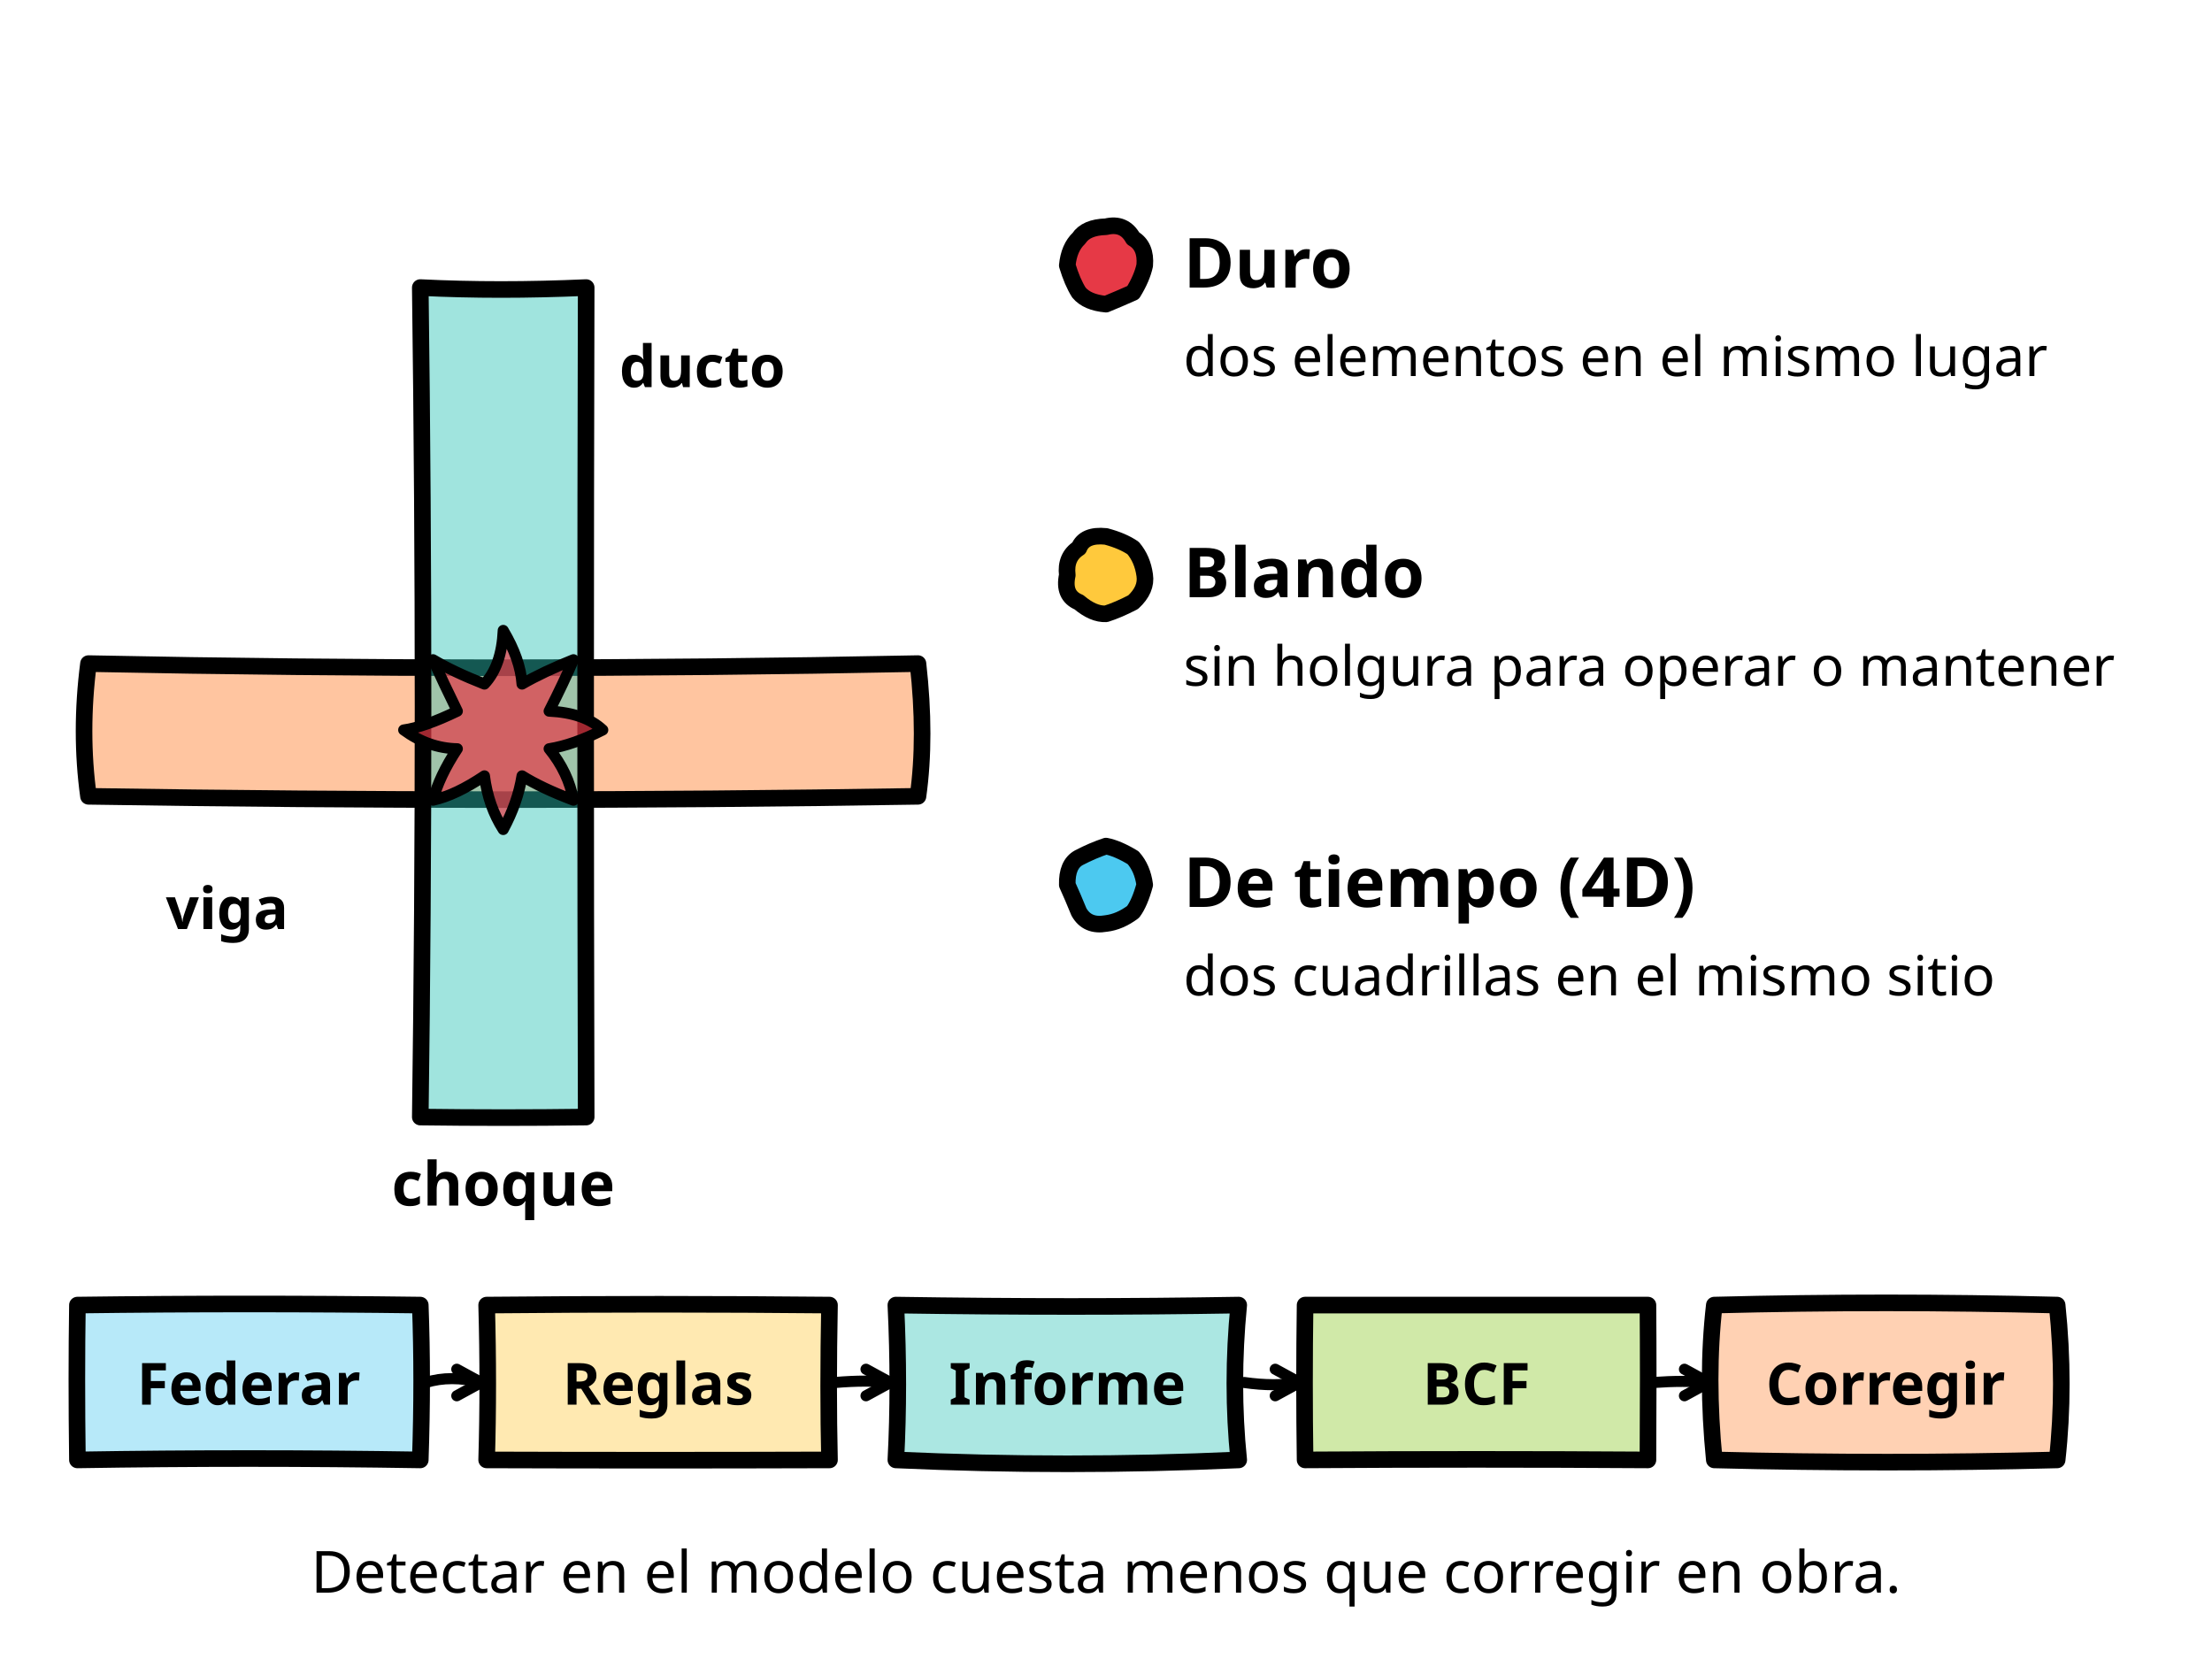
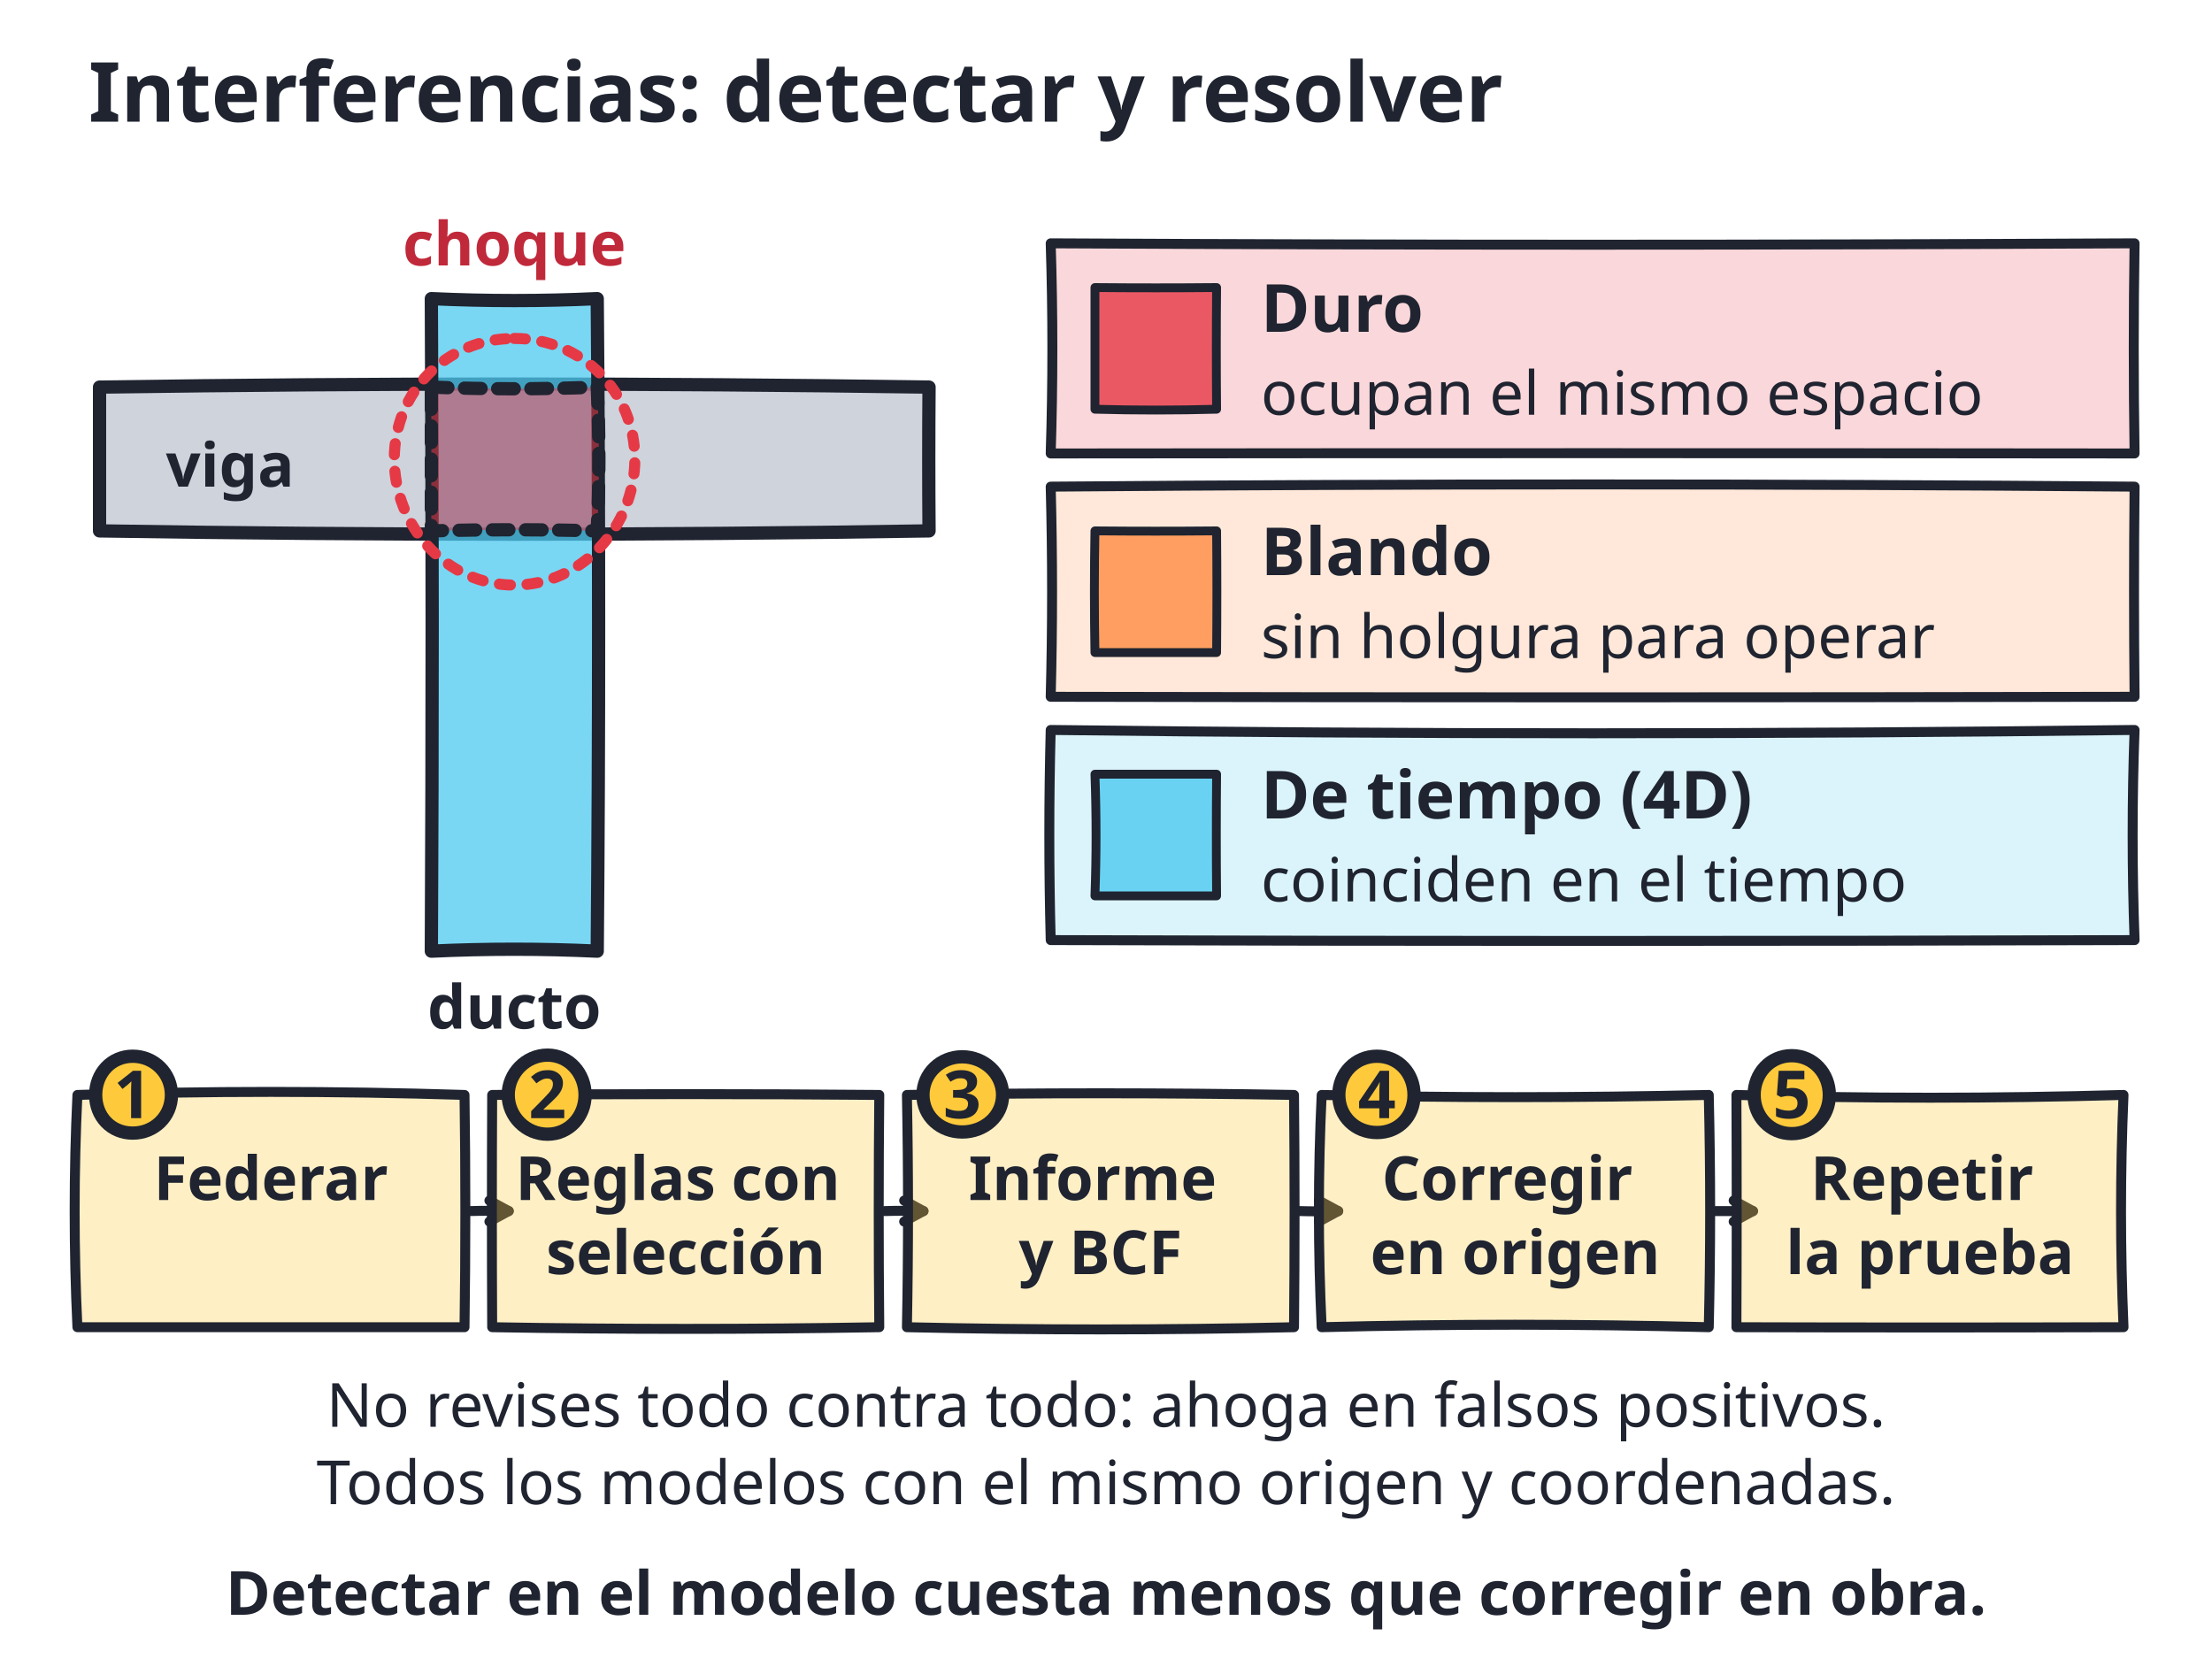
- <svg xmlns="http://www.w3.org/2000/svg" viewBox="0 0 400 300" role="img" aria-labelledby="t">
-   <g fill="none" stroke="currentColor" stroke-width="3" stroke-linecap="round" stroke-linejoin="round">
-     <path d="M16 120Q90.5 121.5 166 120Q167.5 133.3 166 144Q91.9 145.2 16 144Q14.4 132.4 16 120Z" fill="#FF8C42" fill-opacity="0.5" />
-     <path d="M76 52Q90.2 52.7 106 52Q105.8 127.2 106 202Q91.1 202.2 76 202Q77 128.5 76 52Z" fill="#2EC4B6" fill-opacity="0.45" />
-     <path d="M109 132Q103.7 134.7 99.3 135.4Q102.8 139.7 103.7 144.7Q97.9 142.5 94.4 140.3Q93.6 145.2 91 150Q88.3 145.8 87.6 140.3Q82.4 143.8 78.3 144.7Q79.4 140.4 82.7 135.4Q77.5 135.3 73 132Q76.7 131.5 82.7 128.6Q80.2 123.5 78.3 119.3Q82 121.5 87.6 123.7Q90.7 120.4 91 114Q94.1 119.2 94.4 123.7Q98.2 121.5 103.7 119.3Q102 123.3 99.3 128.6Q105.7 128.9 109 132Z" fill="#E63946" fill-opacity="0.7" stroke-width="2" />
-     <path d="M207 48Q206.5 50.3 204.9 52.9Q202.2 54.1 200 55Q196.6 54.7 195.1 52.9Q193.9 51 193 48Q193.3 44.8 195.1 43.1Q196.4 41.1 200 41Q203.3 40.2 204.9 43.1Q207.3 44.5 207 48Z" fill="#E63946" />
-     <path d="M207 104Q207.4 106.6 204.9 108.9Q202.2 110.3 200 111Q197.7 111.1 195.1 108.9Q192.2 107.7 193 104Q192.6 100.7 195.1 99.1Q196.1 96.6 200 97Q203 97.8 204.9 99.1Q206.6 101.1 207 104Z" fill="#FFC93C" />
-     <path d="M207 160Q206.1 163.3 204.9 164.9Q202.5 166.7 200 167Q196.6 167.6 195.1 164.9Q194 162.2 193 160Q192.9 156.3 195.1 155.1Q197.6 153.8 200 153Q202.1 153.4 204.9 155.1Q206.6 157 207 160Z" fill="#4CC9F0" />
-     <path d="M14 236Q45.2 235.6 76 236Q76.5 249.4 76 264Q45 263.5 14 264Q13.8 248.9 14 236Z" fill="#4CC9F0" fill-opacity="0.4" />
-     <path d="M77 250Q81.5 248.6 87 250" stroke-width="2" />
-     <path d="M87 250L82.6 252.4" stroke-width="2" />
-     <path d="M87 250L82.6 247.6" stroke-width="2" />
-     <path d="M88 236Q119.4 235.7 150 236Q149.7 251.3 150 264Q117.9 264.1 88 264Q88.4 250.4 88 236Z" fill="#FFC93C" fill-opacity="0.4" />
-     <path d="M151 250Q156.9 249.5 161 250" stroke-width="2" />
-     <path d="M161 250L156.6 252.4" stroke-width="2" />
-     <path d="M161 250L156.6 247.6" stroke-width="2" />
-     <path d="M162 236Q194.4 236.5 224 236Q222.6 250.3 224 264Q193.1 265.4 162 264Q162.7 250.6 162 236Z" fill="#2EC4B6" fill-opacity="0.4" />
-     <path d="M225 250Q230.6 250.8 235 250" stroke-width="2" />
-     <path d="M235 250L230.6 252.4" stroke-width="2" />
-     <path d="M235 250L230.6 247.6" stroke-width="2" />
-     <path d="M236 236Q266.8 236 298 236Q298.1 248.5 298 264Q267 263.8 236 264Q235.8 250.2 236 236Z" fill="#8AC926" fill-opacity="0.4" />
-     <path d="M299 250Q304.5 249.6 309 250" stroke-width="2" />
-     <path d="M309 250L304.6 252.4" stroke-width="2" />
-     <path d="M309 250L304.6 247.6" stroke-width="2" />
-     <path d="M310 236Q341.2 235.2 372 236Q373.5 250.5 372 264Q341.6 264.8 310 264Q308.5 249 310 236Z" fill="#FF8C42" fill-opacity="0.4" />
+ <svg xmlns="http://www.w3.org/2000/svg" viewBox="0 0 400 300" role="img" aria-labelledby="t d">
+   <g stroke-linecap="round" stroke-linejoin="round">
+     <path d="M18 70Q93 68.9 168 70Q167.9 83 168 96Q93 97.2 18 96Q18 83 18 70Z" fill="#C9CED8" fill-opacity="0.9" stroke="#1F2430" stroke-width="2.4" />
+     <path d="M78 54Q93 54.7 108 54Q108.5 113 108 172Q93 171.3 78 172Q78.3 113 78 54Z" fill="#4CC9F0" fill-opacity="0.75" stroke="#1F2430" stroke-width="2.4" />
+     <path d="M78 70Q93 70.6 108 70Q108.6 83 108 96Q93 95.6 78 96Q78 83 78 70Z" fill="#E63946" fill-opacity="0.55" stroke="#1F2430" stroke-width="2.4" stroke-dasharray="3 3" />
+     <path d="M93 61.2C105.2 61.2 114.8 70.8 114.8 83C114.8 95.2 105.2 105.8 93 105.8C80.8 105.8 71.3 95.2 71.3 83C71.3 70.8 80.8 61.2 93 61.2Z" fill="none" stroke="#E63946" stroke-width="2" stroke-dasharray="2 3" />
+     <path d="M190 44Q288 44.5 386 44Q385.7 63 386 82Q288 81.9 190 82Q190.6 63 190 44Z" fill="#E63946" fill-opacity="0.2" stroke="#1F2430" stroke-width="1.8" />
+     <path d="M198 52Q209 52.1 220 52Q219.9 63 220 74Q209 74.3 198 74Q198 63 198 52Z" fill="#E63946" fill-opacity="0.8" stroke="#1F2430" stroke-width="1.6" />
+     <path d="M190 88Q288 87.2 386 88Q385.8 107 386 126Q288 126.2 190 126Q190.5 107 190 88Z" fill="#FF8C42" fill-opacity="0.2" stroke="#1F2430" stroke-width="1.8" />
+     <path d="M198 96Q209 96.1 220 96Q220.1 107 220 118Q209 118 198 118Q197.8 107 198 96Z" fill="#FF8C42" fill-opacity="0.8" stroke="#1F2430" stroke-width="1.6" />
+     <path d="M190 132Q288 133.2 386 132Q385.3 151 386 170Q288 170.3 190 170Q189.5 151 190 132Z" fill="#4CC9F0" fill-opacity="0.2" stroke="#1F2430" stroke-width="1.8" />
+     <path d="M198 140Q209 140 220 140Q219.9 151 220 162Q209 162 198 162Q198.4 151 198 140Z" fill="#4CC9F0" fill-opacity="0.8" stroke="#1F2430" stroke-width="1.6" />
+     <path d="M14 198Q49 196.9 84 198Q84.3 219 84 240Q49 240 14 240Q13 219 14 198Z" fill="#FFC93C" fill-opacity="0.3" stroke="#1F2430" stroke-width="1.8" />
+     <path d="M24 191C27.9 191 31 194.1 31 198C31 201.9 27.9 204.9 24 204.9C20.1 204.9 17.3 201.9 17.3 198C17.3 194.1 20.1 191 24 191Z" fill="#FFC93C" stroke="#1F2430" stroke-width="2.4" />
+     <path d="M85 219Q88.5 218.9 92 219" fill="none" stroke="#1F2430" stroke-width="1.8" />
+     <path d="M88.5 220.9L92 219L88.5 217.1" fill="none" stroke="#1F2430" stroke-width="1.8" />
+     <path d="M89 198Q124 197.7 159 198Q158.8 219 159 240Q124 240.6 89 240Q88.9 219 89 198Z" fill="#FFC93C" fill-opacity="0.3" stroke="#1F2430" stroke-width="1.8" />
+     <path d="M99 190.8C102.9 190.8 105.8 194.1 105.8 198C105.8 201.9 102.9 205.1 99 205.1C95.1 205.1 91.9 201.9 91.9 198C91.9 194.1 95.1 190.8 99 190.8Z" fill="#FFC93C" stroke="#1F2430" stroke-width="2.4" />
+     <path d="M160 219Q163.5 218.9 167 219" fill="none" stroke="#1F2430" stroke-width="1.8" />
+     <path d="M163.5 220.9L167 219L163.5 217.1" fill="none" stroke="#1F2430" stroke-width="1.8" />
+     <path d="M164 198Q199 197.4 234 198Q234.2 219 234 240Q199 240.8 164 240Q164.4 219 164 198Z" fill="#FFC93C" fill-opacity="0.3" stroke="#1F2430" stroke-width="1.8" />
+     <path d="M174 191.1C177.9 191.1 181.3 194.1 181.3 198C181.3 201.9 177.9 204.7 174 204.7C170.1 204.7 166.9 201.9 166.9 198C166.9 194.1 170.1 191.1 174 191.1Z" fill="#FFC93C" stroke="#1F2430" stroke-width="2.4" />
+     <path d="M235 219Q238.5 219.1 242 219" fill="none" stroke="#1F2430" stroke-width="1.8" />
+     <path d="M238.5 220.9L242 219L238.5 217.1" fill="none" stroke="#1F2430" stroke-width="1.8" />
+     <path d="M239 198Q274 198.8 309 198Q309.5 219 309 240Q274 239.1 239 240Q238 219 239 198Z" fill="#FFC93C" fill-opacity="0.3" stroke="#1F2430" stroke-width="1.8" />
+     <path d="M249 191C252.9 191 255.7 194.1 255.7 198C255.7 201.9 252.9 204.8 249 204.8C245.1 204.8 242.1 201.9 242.1 198C242.1 194.1 245.1 191 249 191Z" fill="#FFC93C" stroke="#1F2430" stroke-width="2.4" />
+     <path d="M310 219Q313.5 219 317 219" fill="none" stroke="#1F2430" stroke-width="1.8" />
+     <path d="M313.5 220.9L317 219L313.5 217.1" fill="none" stroke="#1F2430" stroke-width="1.8" />
+     <path d="M314 198Q349 199 384 198Q383.1 219 384 240Q349 240.1 314 240Q314.1 219 314 198Z" fill="#FFC93C" fill-opacity="0.3" stroke="#1F2430" stroke-width="1.8" />
+     <path d="M324 190.9C327.9 190.9 330.8 194.1 330.8 198C330.8 201.9 327.9 205 324 205C320.1 205 317.2 201.9 317.2 198C317.2 194.1 320.1 190.9 324 190.9Z" fill="#FFC93C" stroke="#1F2430" stroke-width="2.4" />
  </g>
-   <g fill="currentColor" stroke="none" font-family="Archivo, system-ui, sans-serif">
-     <text x="30" y="168" font-size="10.5" font-weight="600">viga</text>
-     <text x="112" y="70" font-size="10.5" font-weight="600">ducto</text>
-     <text x="91" y="218" font-size="11" font-weight="700" text-anchor="middle">choque</text>
-     <text x="214" y="52" font-size="12.5" font-weight="700">Duro</text>
-     <text x="214" y="68" font-size="10" font-weight="400">dos elementos en el mismo lugar</text>
-     <text x="214" y="108" font-size="12.5" font-weight="700">Blando</text>
-     <text x="214" y="124" font-size="10" font-weight="400">sin holgura para operar o mantener</text>
-     <text x="214" y="164" font-size="12.5" font-weight="700">De tiempo (4D)</text>
-     <text x="214" y="180" font-size="10" font-weight="400">dos cuadrillas en el mismo sitio</text>
-     <text x="45" y="254" font-size="10.5" font-weight="600" text-anchor="middle">Federar</text>
-     <text x="119" y="254" font-size="10.5" font-weight="600" text-anchor="middle">Reglas</text>
-     <text x="193" y="254" font-size="10.5" font-weight="600" text-anchor="middle">Informe</text>
-     <text x="267" y="254" font-size="10.5" font-weight="600" text-anchor="middle">BCF</text>
-     <text x="341" y="254" font-size="10.5" font-weight="600" text-anchor="middle">Corregir</text>
-     <text x="200" y="288" font-size="10.5" font-weight="400" text-anchor="middle">Detectar en el modelo cuesta menos que corregir en obra.</text>
+   <g stroke="none" fill="#1F2430" font-family="Archivo, 'Segoe UI', system-ui, sans-serif">
+     <text x="16" y="22" font-size="15" font-weight="700">Interferencias: detectar y resolver</text>
+     <text x="30" y="88" font-size="11" font-weight="700">viga</text>
+     <text x="93" y="186" font-size="11" font-weight="700" text-anchor="middle">ducto</text>
+     <text x="93" y="48" font-size="11" font-weight="700" text-anchor="middle" fill="#C0293A">choque</text>
+     <text x="228" y="60" font-size="12" font-weight="700">Duro</text>
+     <text x="228" y="75" font-size="11">ocupan el mismo espacio</text>
+     <text x="228" y="104" font-size="12" font-weight="700">Blando</text>
+     <text x="228" y="119" font-size="11">sin holgura para operar</text>
+     <text x="228" y="148" font-size="12" font-weight="700">De tiempo (4D)</text>
+     <text x="228" y="163" font-size="11">coinciden en el tiempo</text>
+     <text x="24" y="202.2" font-size="12" font-weight="700" text-anchor="middle">1</text>
+     <text x="49" y="217" font-size="11" font-weight="600" text-anchor="middle">Federar</text>
+     <text x="99" y="202.2" font-size="12" font-weight="700" text-anchor="middle">2</text>
+     <text x="124" y="217" font-size="11" font-weight="600" text-anchor="middle">
+       <tspan x="124">Reglas con</tspan>
+       <tspan x="124" dy="13.4">selección</tspan>
+     </text>
+     <text x="174" y="202.2" font-size="12" font-weight="700" text-anchor="middle">3</text>
+     <text x="199" y="217" font-size="11" font-weight="600" text-anchor="middle">
+       <tspan x="199">Informe</tspan>
+       <tspan x="199" dy="13.4">y BCF</tspan>
+     </text>
+     <text x="249" y="202.2" font-size="12" font-weight="700" text-anchor="middle">4</text>
+     <text x="274" y="217" font-size="11" font-weight="600" text-anchor="middle">
+       <tspan x="274">Corregir</tspan>
+       <tspan x="274" dy="13.4">en origen</tspan>
+     </text>
+     <text x="324" y="202.2" font-size="12" font-weight="700" text-anchor="middle">5</text>
+     <text x="349" y="217" font-size="11" font-weight="600" text-anchor="middle">
+       <tspan x="349">Repetir</tspan>
+       <tspan x="349" dy="13.4">la prueba</tspan>
+     </text>
+     <text x="200" y="258" font-size="11" text-anchor="middle">No revises todo contra todo: ahoga en falsos positivos.</text>
+     <text x="200" y="272" font-size="11" text-anchor="middle">Todos los modelos con el mismo origen y coordenadas.</text>
+     <text x="200" y="292" font-size="11" font-weight="700" text-anchor="middle">Detectar en el modelo cuesta menos que corregir en obra.</text>
  </g>
</svg>
